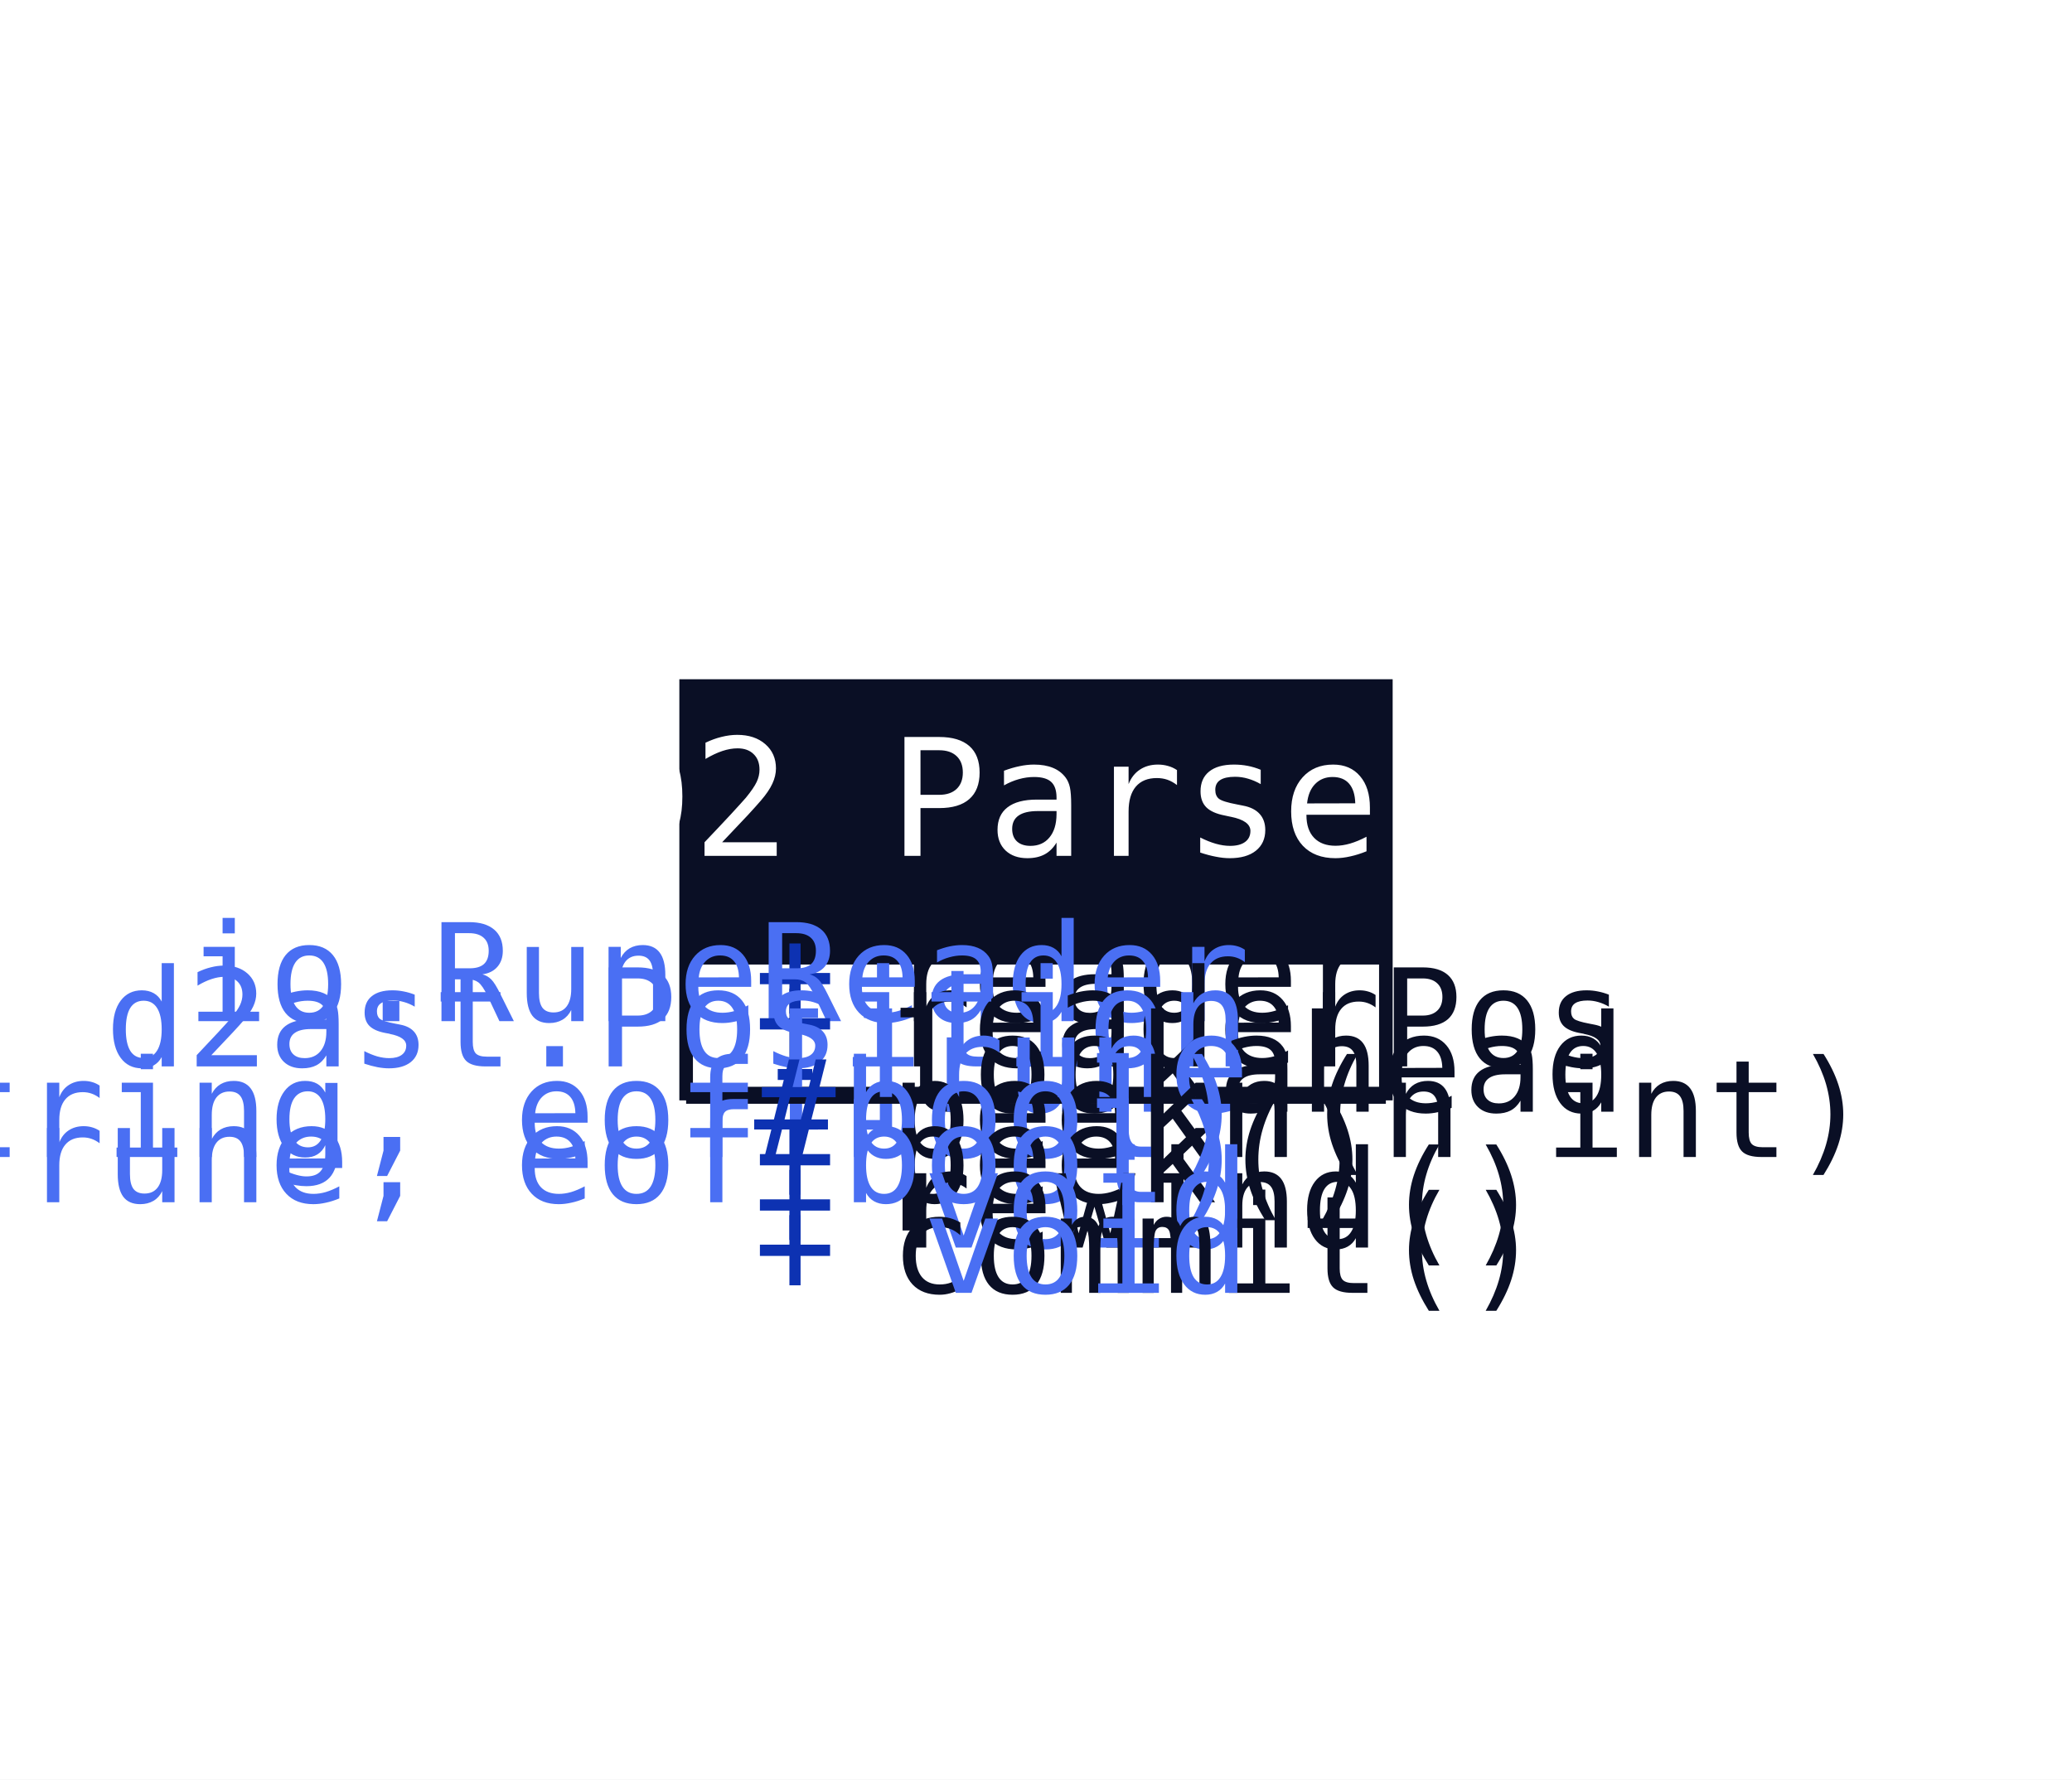
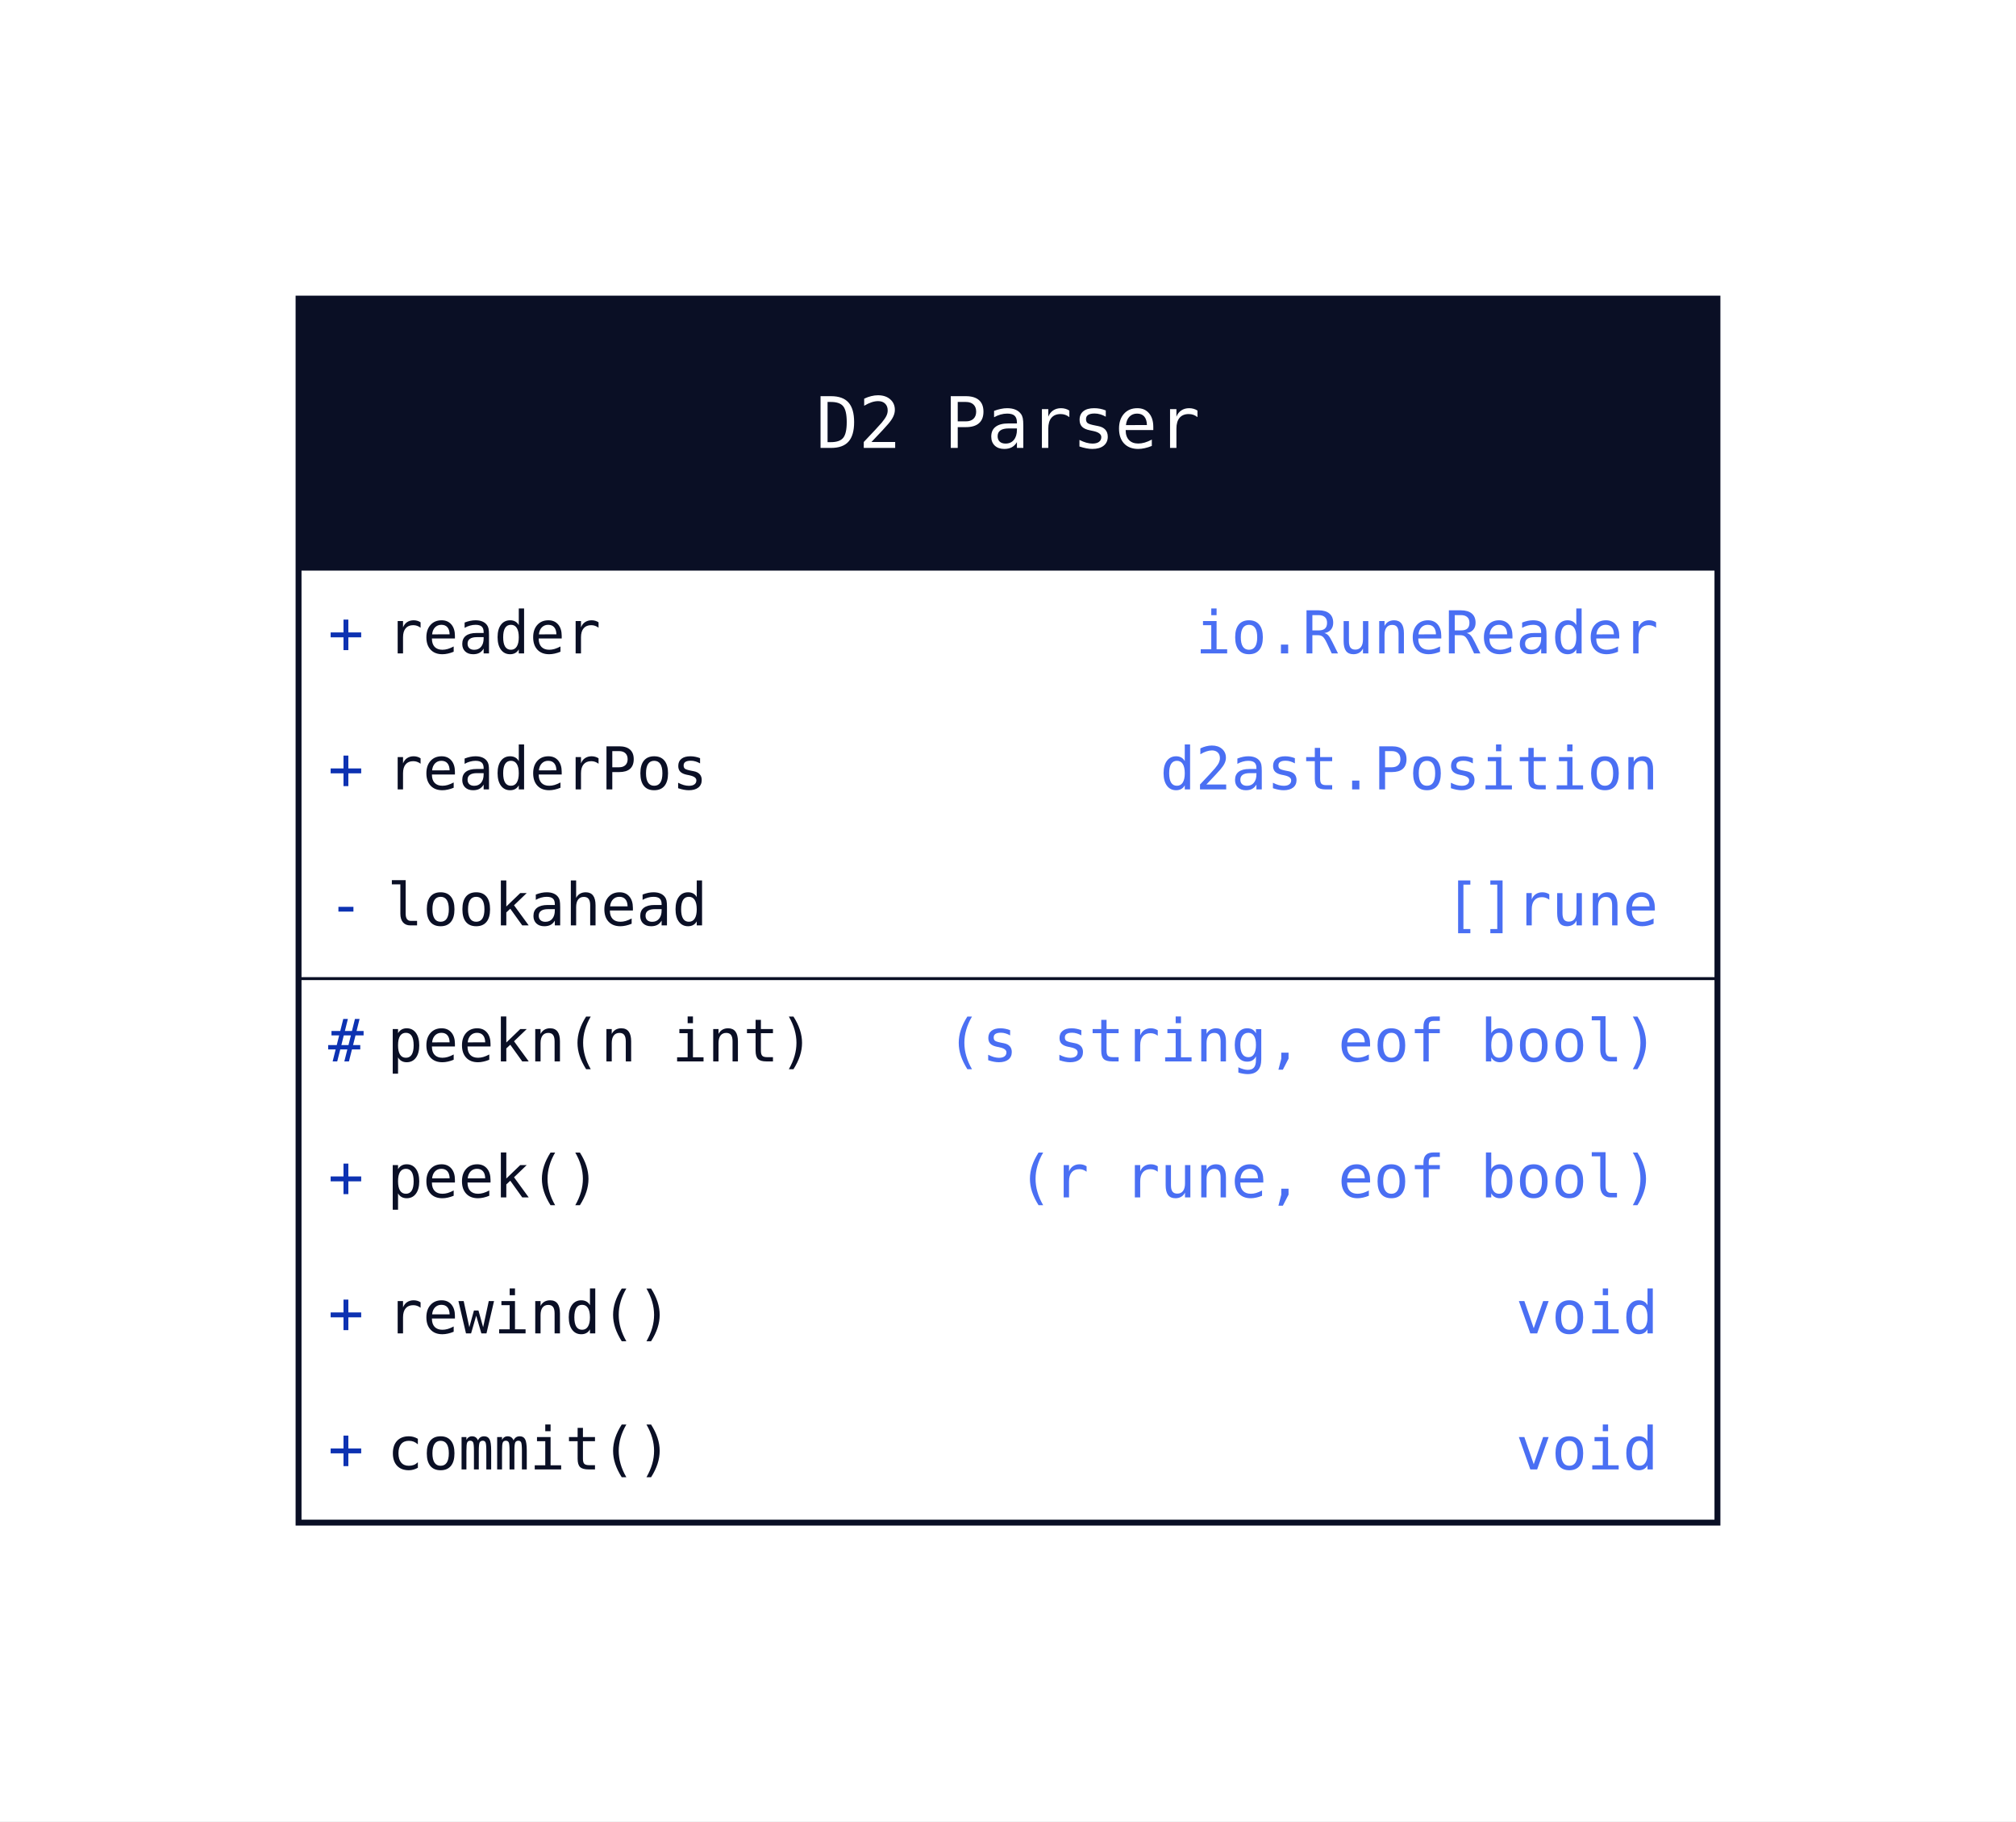
- <svg xmlns="http://www.w3.org/2000/svg" width="305" height="262" viewBox="-101 -101 305 262" data-d2-version="0.2.0" class="d2-771631346 d2-svg">
+ <svg xmlns="http://www.w3.org/2000/svg" width="682" height="616" viewBox="-101 -101 682 616" data-d2-version="0.2.0" class="d2-771631346 d2-svg">
  <defs>
-     <mask id="edge-label-mask" maskUnits="userSpaceOnUse" x="-101" y="-101" width="305" height="262">
-       <rect x="-101" y="-101" width="305" height="262" fill="white" />
+     <mask id="edge-label-mask" maskUnits="userSpaceOnUse" x="-101" y="-101" width="682" height="616">
+       <rect x="-101" y="-101" width="682" height="616" fill="white" />
    </mask>
  </defs>
-   <rect x="-101" y="-101" width="305" height="262" rx="0" fill="#FFFFFF" stroke-width="0" />
+   <rect x="-101" y="-101" width="682" height="616" rx="0" fill="#FFFFFF" stroke-width="0" />
  <g id="base-layer">
-     <rect x="0" y="0" width="103" height="60" fill="#FFFFFF" stroke="#0A0F25" stroke-width="2" />
-     <rect x="0" y="0" width="103" height="41" fill="#0A0F25" />
-     <text x="51.5" y="25" text-anchor="middle" font-family="'SF Mono', 'Fira Code', 'Consolas', monospace" font-size="24" fill="#FFFFFF">D2 Parser</text>
-     <text x="10" y="49.333" text-anchor="start" font-family="'SF Mono', 'Fira Code', 'Consolas', monospace" font-size="20" fill="#0D32B2">+</text>
-     <text x="30" y="49.333" text-anchor="start" font-family="'SF Mono', 'Fira Code', 'Consolas', monospace" font-size="20" fill="#0A0F25" text-decoration="none">reader</text>
-     <text x="83" y="49.333" text-anchor="end" font-family="'SF Mono', 'Fira Code', 'Consolas', monospace" font-size="20" fill="#4A6FF3">io.RuneReader</text>
-     <text x="10" y="56" text-anchor="start" font-family="'SF Mono', 'Fira Code', 'Consolas', monospace" font-size="20" fill="#0D32B2">+</text>
-     <text x="30" y="56" text-anchor="start" font-family="'SF Mono', 'Fira Code', 'Consolas', monospace" font-size="20" fill="#0A0F25" text-decoration="none">readerPos</text>
-     <text x="83" y="56" text-anchor="end" font-family="'SF Mono', 'Fira Code', 'Consolas', monospace" font-size="20" fill="#4A6FF3">d2ast.Position</text>
-     <text x="10" y="62.667" text-anchor="start" font-family="'SF Mono', 'Fira Code', 'Consolas', monospace" font-size="20" fill="#0D32B2">-</text>
-     <text x="30" y="62.667" text-anchor="start" font-family="'SF Mono', 'Fira Code', 'Consolas', monospace" font-size="20" fill="#0A0F25" text-decoration="none">lookahead</text>
-     <text x="83" y="62.667" text-anchor="end" font-family="'SF Mono', 'Fira Code', 'Consolas', monospace" font-size="20" fill="#4A6FF3">[]rune</text>
-     <line x1="0" y1="61" x2="103" y2="61" stroke="#0A0F25" stroke-width="1" />
-     <text x="10" y="69.333" text-anchor="start" font-family="'SF Mono', 'Fira Code', 'Consolas', monospace" font-size="20" fill="#0D32B2">#</text>
-     <text x="30" y="69.333" text-anchor="start" font-family="'SF Mono', 'Fira Code', 'Consolas', monospace" font-size="20" fill="#0A0F25" text-decoration="none">peekn(n int)</text>
-     <text x="83" y="69.333" text-anchor="end" font-family="'SF Mono', 'Fira Code', 'Consolas', monospace" font-size="20" fill="#4A6FF3">(s string, eof bool)</text>
-     <text x="10" y="76" text-anchor="start" font-family="'SF Mono', 'Fira Code', 'Consolas', monospace" font-size="20" fill="#0D32B2">+</text>
-     <text x="30" y="76" text-anchor="start" font-family="'SF Mono', 'Fira Code', 'Consolas', monospace" font-size="20" fill="#0A0F25" text-decoration="none">peek()</text>
-     <text x="83" y="76" text-anchor="end" font-family="'SF Mono', 'Fira Code', 'Consolas', monospace" font-size="20" fill="#4A6FF3">(r rune, eof bool)</text>
-     <text x="10" y="82.667" text-anchor="start" font-family="'SF Mono', 'Fira Code', 'Consolas', monospace" font-size="20" fill="#0D32B2">+</text>
-     <text x="30" y="82.667" text-anchor="start" font-family="'SF Mono', 'Fira Code', 'Consolas', monospace" font-size="20" fill="#0A0F25" text-decoration="none">rewind()</text>
-     <text x="83" y="82.667" text-anchor="end" font-family="'SF Mono', 'Fira Code', 'Consolas', monospace" font-size="20" fill="#4A6FF3">void</text>
-     <text x="10" y="89.333" text-anchor="start" font-family="'SF Mono', 'Fira Code', 'Consolas', monospace" font-size="20" fill="#0D32B2">+</text>
-     <text x="30" y="89.333" text-anchor="start" font-family="'SF Mono', 'Fira Code', 'Consolas', monospace" font-size="20" fill="#0A0F25" text-decoration="none">commit()</text>
-     <text x="83" y="89.333" text-anchor="end" font-family="'SF Mono', 'Fira Code', 'Consolas', monospace" font-size="20" fill="#4A6FF3">void</text>
+     <rect x="0" y="0" width="480" height="414" fill="#FFFFFF" stroke="#0A0F25" stroke-width="2" />
+     <rect x="0" y="0" width="480" height="92" fill="#0A0F25" />
+     <text x="240" y="50.5" text-anchor="middle" font-family="'SF Mono', 'Fira Code', 'Consolas', monospace" font-size="24" fill="#FFFFFF">D2 Parser</text>
+     <text x="10" y="120" text-anchor="start" font-family="'SF Mono', 'Fira Code', 'Consolas', monospace" font-size="20" fill="#0D32B2">+</text>
+     <text x="30" y="120" text-anchor="start" font-family="'SF Mono', 'Fira Code', 'Consolas', monospace" font-size="20" fill="#0A0F25" text-decoration="none">reader</text>
+     <text x="460" y="120" text-anchor="end" font-family="'SF Mono', 'Fira Code', 'Consolas', monospace" font-size="20" fill="#4A6FF3">io.RuneReader</text>
+     <text x="10" y="166" text-anchor="start" font-family="'SF Mono', 'Fira Code', 'Consolas', monospace" font-size="20" fill="#0D32B2">+</text>
+     <text x="30" y="166" text-anchor="start" font-family="'SF Mono', 'Fira Code', 'Consolas', monospace" font-size="20" fill="#0A0F25" text-decoration="none">readerPos</text>
+     <text x="460" y="166" text-anchor="end" font-family="'SF Mono', 'Fira Code', 'Consolas', monospace" font-size="20" fill="#4A6FF3">d2ast.Position</text>
+     <text x="10" y="212" text-anchor="start" font-family="'SF Mono', 'Fira Code', 'Consolas', monospace" font-size="20" fill="#0D32B2">-</text>
+     <text x="30" y="212" text-anchor="start" font-family="'SF Mono', 'Fira Code', 'Consolas', monospace" font-size="20" fill="#0A0F25" text-decoration="none">lookahead</text>
+     <text x="460" y="212" text-anchor="end" font-family="'SF Mono', 'Fira Code', 'Consolas', monospace" font-size="20" fill="#4A6FF3">[]rune</text>
+     <line x1="0" y1="230" x2="480" y2="230" stroke="#0A0F25" stroke-width="1" />
+     <text x="10" y="258" text-anchor="start" font-family="'SF Mono', 'Fira Code', 'Consolas', monospace" font-size="20" fill="#0D32B2">#</text>
+     <text x="30" y="258" text-anchor="start" font-family="'SF Mono', 'Fira Code', 'Consolas', monospace" font-size="20" fill="#0A0F25" text-decoration="none">peekn(n int)</text>
+     <text x="460" y="258" text-anchor="end" font-family="'SF Mono', 'Fira Code', 'Consolas', monospace" font-size="20" fill="#4A6FF3">(s string, eof bool)</text>
+     <text x="10" y="304" text-anchor="start" font-family="'SF Mono', 'Fira Code', 'Consolas', monospace" font-size="20" fill="#0D32B2">+</text>
+     <text x="30" y="304" text-anchor="start" font-family="'SF Mono', 'Fira Code', 'Consolas', monospace" font-size="20" fill="#0A0F25" text-decoration="none">peek()</text>
+     <text x="460" y="304" text-anchor="end" font-family="'SF Mono', 'Fira Code', 'Consolas', monospace" font-size="20" fill="#4A6FF3">(r rune, eof bool)</text>
+     <text x="10" y="350" text-anchor="start" font-family="'SF Mono', 'Fira Code', 'Consolas', monospace" font-size="20" fill="#0D32B2">+</text>
+     <text x="30" y="350" text-anchor="start" font-family="'SF Mono', 'Fira Code', 'Consolas', monospace" font-size="20" fill="#0A0F25" text-decoration="none">rewind()</text>
+     <text x="460" y="350" text-anchor="end" font-family="'SF Mono', 'Fira Code', 'Consolas', monospace" font-size="20" fill="#4A6FF3">void</text>
+     <text x="10" y="396" text-anchor="start" font-family="'SF Mono', 'Fira Code', 'Consolas', monospace" font-size="20" fill="#0D32B2">+</text>
+     <text x="30" y="396" text-anchor="start" font-family="'SF Mono', 'Fira Code', 'Consolas', monospace" font-size="20" fill="#0A0F25" text-decoration="none">commit()</text>
+     <text x="460" y="396" text-anchor="end" font-family="'SF Mono', 'Fira Code', 'Consolas', monospace" font-size="20" fill="#4A6FF3">void</text>
  </g>
</svg>
